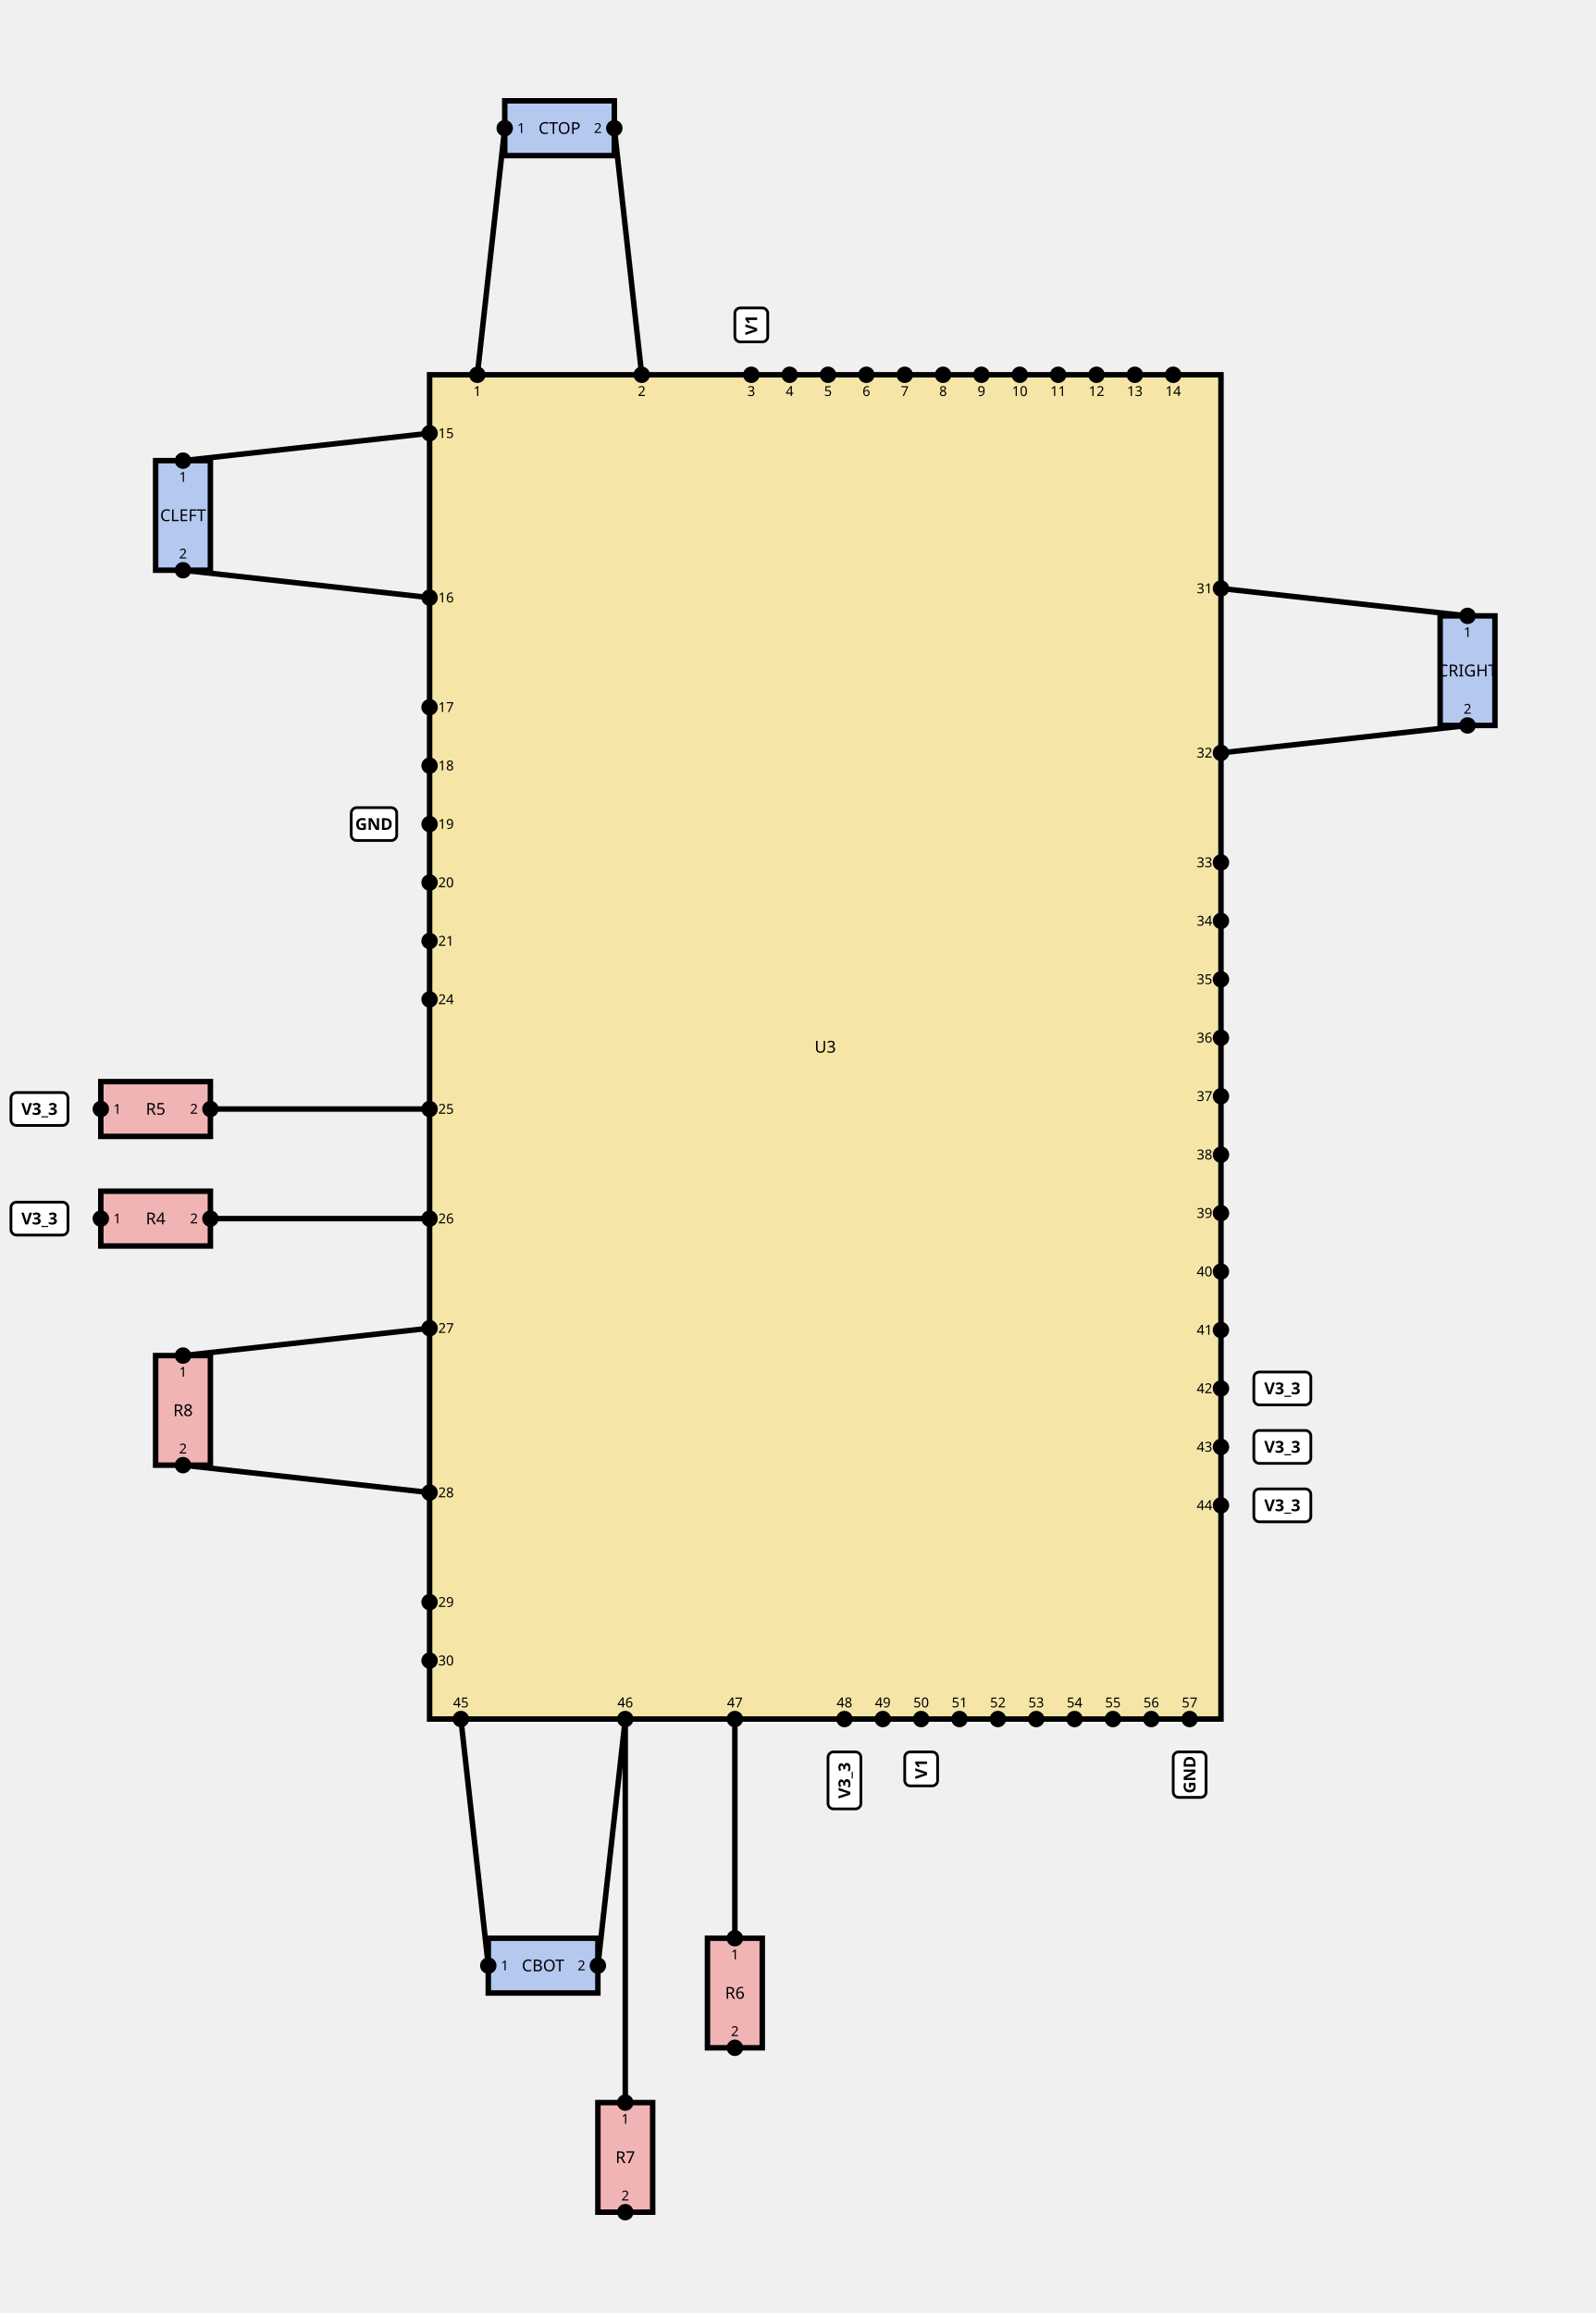
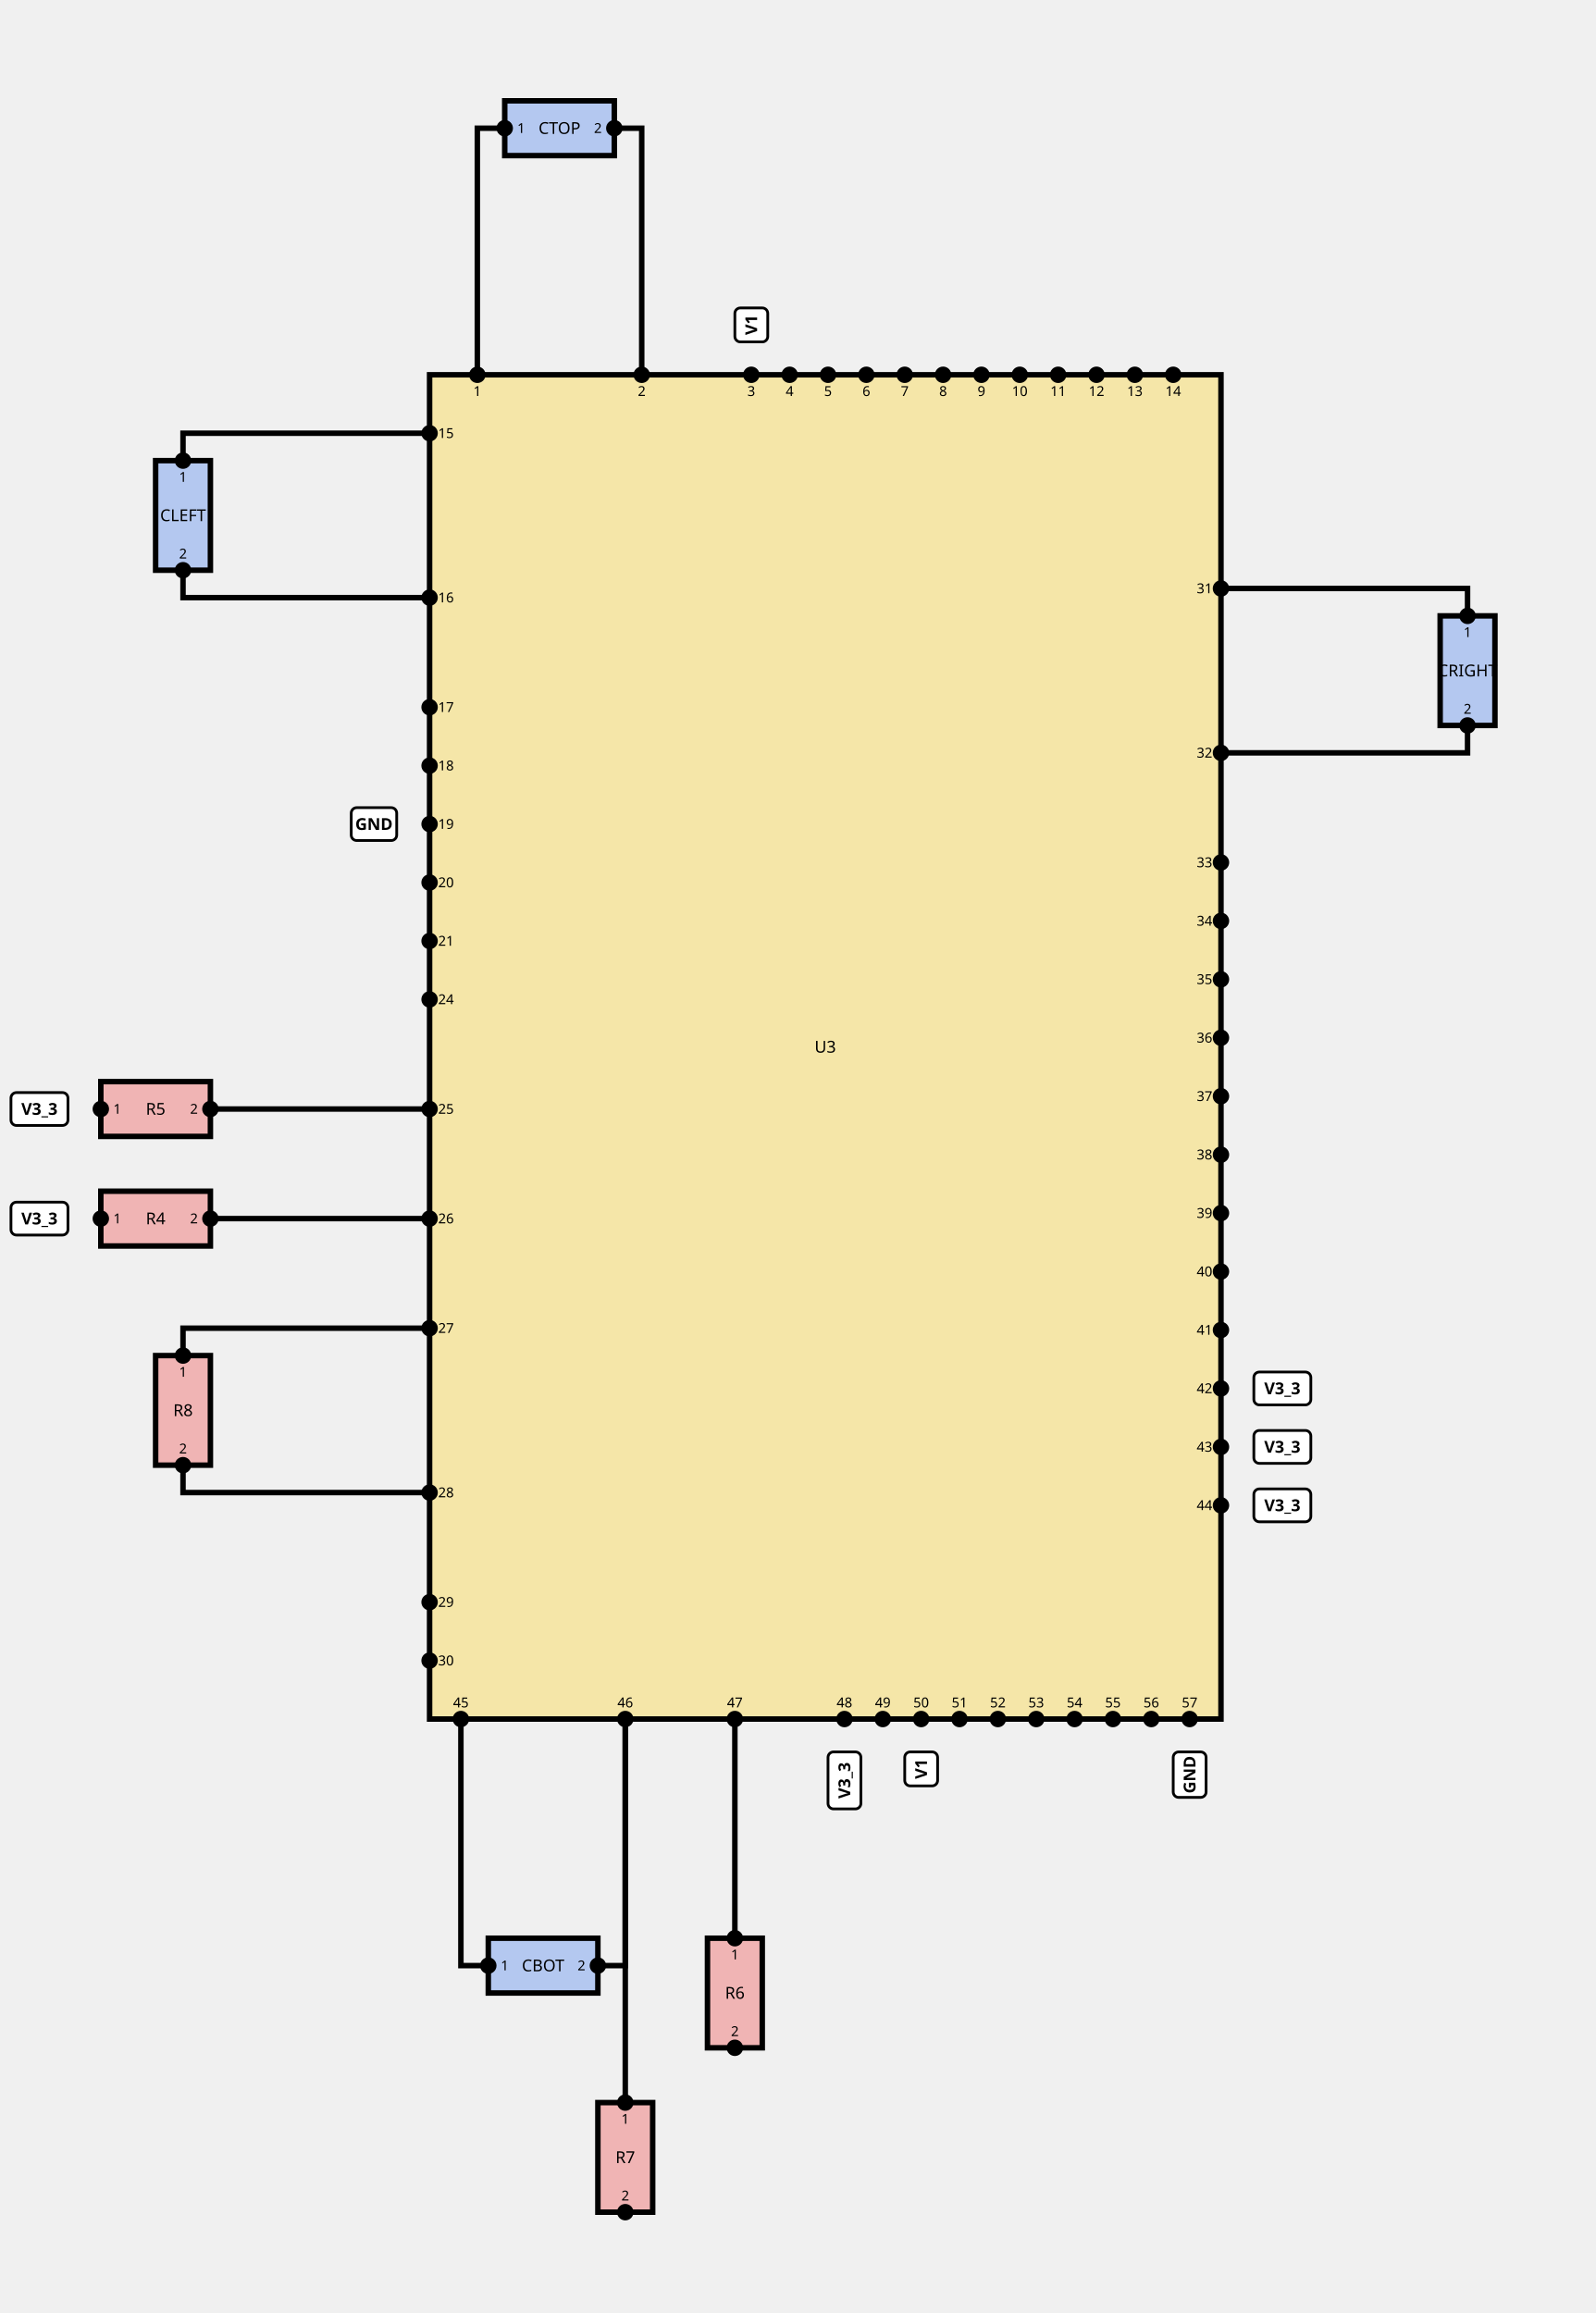
<svg xmlns="http://www.w3.org/2000/svg" width="291.229" height="422.133" viewBox="0 0 291.229 422.133">
-   <polyline points="33.4,247.4 78.4,242.4" fill="none" stroke="black" stroke-width="1" />
-   <polyline points="33.4,267.4 78.4,272.4" fill="none" stroke="black" stroke-width="1" />
-   <polyline points="92.114,23.4 87.114,68.4" fill="none" stroke="black" stroke-width="1" />
-   <polyline points="112.114,23.4 117.114,68.4" fill="none" stroke="black" stroke-width="1" />
-   <polyline points="33.4,84.067 78.4,79.067" fill="none" stroke="black" stroke-width="1" />
-   <polyline points="33.4,104.067 78.4,109.067" fill="none" stroke="black" stroke-width="1" />
-   <polyline points="267.829,112.4 222.829,107.4" fill="none" stroke="black" stroke-width="1" />
-   <polyline points="267.829,132.4 222.829,137.4" fill="none" stroke="black" stroke-width="1" />
-   <polyline points="89.114,358.733 84.114,313.733" fill="none" stroke="black" stroke-width="1" />
-   <polyline points="109.114,358.733 114.114,313.733" fill="none" stroke="black" stroke-width="1" />
+   <polyline points="33.4,247.4 33.4,242.4 78.4,242.4" fill="none" stroke="black" stroke-width="1" />
+   <polyline points="33.4,267.4 33.4,272.4 78.4,272.4" fill="none" stroke="black" stroke-width="1" />
+   <polyline points="92.114,23.4 87.114,23.4 87.114,68.4" fill="none" stroke="black" stroke-width="1" />
+   <polyline points="112.114,23.4 117.114,23.4 117.114,68.4" fill="none" stroke="black" stroke-width="1" />
+   <polyline points="33.4,84.067 33.4,79.067 78.4,79.067" fill="none" stroke="black" stroke-width="1" />
+   <polyline points="33.4,104.067 33.4,109.067 78.4,109.067" fill="none" stroke="black" stroke-width="1" />
+   <polyline points="267.829,112.4 267.829,107.4 222.829,107.4" fill="none" stroke="black" stroke-width="1" />
+   <polyline points="267.829,132.4 267.829,137.4 222.829,137.4" fill="none" stroke="black" stroke-width="1" />
+   <polyline points="89.114,358.733 84.114,358.733 84.114,313.733" fill="none" stroke="black" stroke-width="1" />
+   <polyline points="109.114,358.733 114.114,358.733 114.114,313.733" fill="none" stroke="black" stroke-width="1" />
  <polyline points="38.4,222.4 78.4,222.4" fill="none" stroke="black" stroke-width="1" />
  <polyline points="38.4,202.4 78.4,202.4" fill="none" stroke="black" stroke-width="1" />
  <polyline points="134.114,353.733 134.114,313.733" fill="none" stroke="black" stroke-width="1" />
  <polyline points="114.114,383.733 114.114,313.733" fill="none" stroke="black" stroke-width="1" />
  <rect x="78.4" y="68.4" width="144.429" height="245.333" fill="#f5e6a8" stroke="black" stroke-width="1" />
  <circle cx="87.114" cy="68.4" r="1.5" fill="black" />
  <text x="87.114" y="71.4" font-family="sans-serif" font-size="2.5" text-anchor="middle" dominant-baseline="middle">1</text>
  <circle cx="117.114" cy="68.4" r="1.5" fill="black" />
  <text x="117.114" y="71.4" font-family="sans-serif" font-size="2.5" text-anchor="middle" dominant-baseline="middle">2</text>
  <circle cx="137.114" cy="68.4" r="1.5" fill="black" />
  <text x="137.114" y="71.4" font-family="sans-serif" font-size="2.5" text-anchor="middle" dominant-baseline="middle">3</text>
  <circle cx="144.114" cy="68.4" r="1.5" fill="black" />
  <text x="144.114" y="71.4" font-family="sans-serif" font-size="2.5" text-anchor="middle" dominant-baseline="middle">4</text>
  <circle cx="151.114" cy="68.4" r="1.5" fill="black" />
  <text x="151.114" y="71.4" font-family="sans-serif" font-size="2.5" text-anchor="middle" dominant-baseline="middle">5</text>
  <circle cx="158.114" cy="68.4" r="1.5" fill="black" />
  <text x="158.114" y="71.4" font-family="sans-serif" font-size="2.5" text-anchor="middle" dominant-baseline="middle">6</text>
  <circle cx="165.114" cy="68.4" r="1.5" fill="black" />
  <text x="165.114" y="71.4" font-family="sans-serif" font-size="2.5" text-anchor="middle" dominant-baseline="middle">7</text>
  <circle cx="172.114" cy="68.4" r="1.5" fill="black" />
  <text x="172.114" y="71.4" font-family="sans-serif" font-size="2.5" text-anchor="middle" dominant-baseline="middle">8</text>
  <circle cx="179.114" cy="68.4" r="1.5" fill="black" />
  <text x="179.114" y="71.4" font-family="sans-serif" font-size="2.5" text-anchor="middle" dominant-baseline="middle">9</text>
  <circle cx="186.114" cy="68.4" r="1.5" fill="black" />
  <text x="186.114" y="71.4" font-family="sans-serif" font-size="2.5" text-anchor="middle" dominant-baseline="middle">10</text>
  <circle cx="193.114" cy="68.4" r="1.5" fill="black" />
  <text x="193.114" y="71.4" font-family="sans-serif" font-size="2.5" text-anchor="middle" dominant-baseline="middle">11</text>
  <circle cx="200.114" cy="68.4" r="1.5" fill="black" />
  <text x="200.114" y="71.4" font-family="sans-serif" font-size="2.5" text-anchor="middle" dominant-baseline="middle">12</text>
  <circle cx="207.114" cy="68.4" r="1.5" fill="black" />
  <text x="207.114" y="71.4" font-family="sans-serif" font-size="2.5" text-anchor="middle" dominant-baseline="middle">13</text>
  <circle cx="214.114" cy="68.4" r="1.5" fill="black" />
  <text x="214.114" y="71.4" font-family="sans-serif" font-size="2.5" text-anchor="middle" dominant-baseline="middle">14</text>
  <circle cx="78.4" cy="79.067" r="1.5" fill="black" />
  <text x="81.4" y="79.067" font-family="sans-serif" font-size="2.5" text-anchor="middle" dominant-baseline="middle">15</text>
  <circle cx="78.4" cy="109.067" r="1.5" fill="black" />
  <text x="81.4" y="109.067" font-family="sans-serif" font-size="2.5" text-anchor="middle" dominant-baseline="middle">16</text>
  <circle cx="78.4" cy="129.067" r="1.5" fill="black" />
  <text x="81.4" y="129.067" font-family="sans-serif" font-size="2.5" text-anchor="middle" dominant-baseline="middle">17</text>
  <circle cx="78.4" cy="139.733" r="1.5" fill="black" />
  <text x="81.4" y="139.733" font-family="sans-serif" font-size="2.5" text-anchor="middle" dominant-baseline="middle">18</text>
  <circle cx="78.4" cy="150.4" r="1.5" fill="black" />
  <text x="81.4" y="150.4" font-family="sans-serif" font-size="2.5" text-anchor="middle" dominant-baseline="middle">19</text>
  <circle cx="78.4" cy="161.067" r="1.5" fill="black" />
  <text x="81.4" y="161.067" font-family="sans-serif" font-size="2.5" text-anchor="middle" dominant-baseline="middle">20</text>
  <circle cx="78.4" cy="171.733" r="1.5" fill="black" />
  <text x="81.4" y="171.733" font-family="sans-serif" font-size="2.5" text-anchor="middle" dominant-baseline="middle">21</text>
  <circle cx="78.4" cy="182.4" r="1.5" fill="black" />
  <text x="81.4" y="182.4" font-family="sans-serif" font-size="2.5" text-anchor="middle" dominant-baseline="middle">24</text>
  <circle cx="78.4" cy="202.4" r="1.5" fill="black" />
  <text x="81.4" y="202.4" font-family="sans-serif" font-size="2.5" text-anchor="middle" dominant-baseline="middle">25</text>
  <circle cx="78.4" cy="222.4" r="1.5" fill="black" />
  <text x="81.4" y="222.4" font-family="sans-serif" font-size="2.5" text-anchor="middle" dominant-baseline="middle">26</text>
  <circle cx="78.4" cy="242.4" r="1.5" fill="black" />
  <text x="81.4" y="242.4" font-family="sans-serif" font-size="2.5" text-anchor="middle" dominant-baseline="middle">27</text>
  <circle cx="78.4" cy="272.4" r="1.5" fill="black" />
  <text x="81.4" y="272.4" font-family="sans-serif" font-size="2.5" text-anchor="middle" dominant-baseline="middle">28</text>
  <circle cx="78.4" cy="292.4" r="1.5" fill="black" />
  <text x="81.4" y="292.4" font-family="sans-serif" font-size="2.5" text-anchor="middle" dominant-baseline="middle">29</text>
  <circle cx="78.4" cy="303.067" r="1.5" fill="black" />
  <text x="81.4" y="303.067" font-family="sans-serif" font-size="2.5" text-anchor="middle" dominant-baseline="middle">30</text>
  <circle cx="222.829" cy="107.4" r="1.5" fill="black" />
  <text x="219.829" y="107.4" font-family="sans-serif" font-size="2.5" text-anchor="middle" dominant-baseline="middle">31</text>
  <circle cx="222.829" cy="137.4" r="1.5" fill="black" />
  <text x="219.829" y="137.4" font-family="sans-serif" font-size="2.5" text-anchor="middle" dominant-baseline="middle">32</text>
  <circle cx="222.829" cy="157.4" r="1.5" fill="black" />
  <text x="219.829" y="157.4" font-family="sans-serif" font-size="2.5" text-anchor="middle" dominant-baseline="middle">33</text>
  <circle cx="222.829" cy="168.067" r="1.5" fill="black" />
  <text x="219.829" y="168.067" font-family="sans-serif" font-size="2.5" text-anchor="middle" dominant-baseline="middle">34</text>
  <circle cx="222.829" cy="178.733" r="1.5" fill="black" />
  <text x="219.829" y="178.733" font-family="sans-serif" font-size="2.5" text-anchor="middle" dominant-baseline="middle">35</text>
  <circle cx="222.829" cy="189.4" r="1.5" fill="black" />
  <text x="219.829" y="189.4" font-family="sans-serif" font-size="2.5" text-anchor="middle" dominant-baseline="middle">36</text>
  <circle cx="222.829" cy="200.067" r="1.5" fill="black" />
  <text x="219.829" y="200.067" font-family="sans-serif" font-size="2.5" text-anchor="middle" dominant-baseline="middle">37</text>
  <circle cx="222.829" cy="210.733" r="1.5" fill="black" />
  <text x="219.829" y="210.733" font-family="sans-serif" font-size="2.5" text-anchor="middle" dominant-baseline="middle">38</text>
  <circle cx="222.829" cy="221.4" r="1.5" fill="black" />
  <text x="219.829" y="221.4" font-family="sans-serif" font-size="2.5" text-anchor="middle" dominant-baseline="middle">39</text>
  <circle cx="222.829" cy="232.067" r="1.5" fill="black" />
  <text x="219.829" y="232.067" font-family="sans-serif" font-size="2.5" text-anchor="middle" dominant-baseline="middle">40</text>
  <circle cx="222.829" cy="242.733" r="1.5" fill="black" />
  <text x="219.829" y="242.733" font-family="sans-serif" font-size="2.5" text-anchor="middle" dominant-baseline="middle">41</text>
  <circle cx="222.829" cy="253.4" r="1.5" fill="black" />
  <text x="219.829" y="253.4" font-family="sans-serif" font-size="2.5" text-anchor="middle" dominant-baseline="middle">42</text>
  <circle cx="222.829" cy="264.067" r="1.5" fill="black" />
  <text x="219.829" y="264.067" font-family="sans-serif" font-size="2.5" text-anchor="middle" dominant-baseline="middle">43</text>
  <circle cx="222.829" cy="274.733" r="1.5" fill="black" />
  <text x="219.829" y="274.733" font-family="sans-serif" font-size="2.5" text-anchor="middle" dominant-baseline="middle">44</text>
  <circle cx="84.114" cy="313.733" r="1.5" fill="black" />
  <text x="84.114" y="310.733" font-family="sans-serif" font-size="2.5" text-anchor="middle" dominant-baseline="middle">45</text>
  <circle cx="114.114" cy="313.733" r="1.5" fill="black" />
  <text x="114.114" y="310.733" font-family="sans-serif" font-size="2.5" text-anchor="middle" dominant-baseline="middle">46</text>
  <circle cx="134.114" cy="313.733" r="1.5" fill="black" />
  <text x="134.114" y="310.733" font-family="sans-serif" font-size="2.5" text-anchor="middle" dominant-baseline="middle">47</text>
  <circle cx="154.114" cy="313.733" r="1.5" fill="black" />
  <text x="154.114" y="310.733" font-family="sans-serif" font-size="2.5" text-anchor="middle" dominant-baseline="middle">48</text>
  <circle cx="161.114" cy="313.733" r="1.5" fill="black" />
  <text x="161.114" y="310.733" font-family="sans-serif" font-size="2.5" text-anchor="middle" dominant-baseline="middle">49</text>
  <circle cx="168.114" cy="313.733" r="1.5" fill="black" />
  <text x="168.114" y="310.733" font-family="sans-serif" font-size="2.5" text-anchor="middle" dominant-baseline="middle">50</text>
  <circle cx="175.114" cy="313.733" r="1.5" fill="black" />
  <text x="175.114" y="310.733" font-family="sans-serif" font-size="2.5" text-anchor="middle" dominant-baseline="middle">51</text>
  <circle cx="182.114" cy="313.733" r="1.5" fill="black" />
  <text x="182.114" y="310.733" font-family="sans-serif" font-size="2.5" text-anchor="middle" dominant-baseline="middle">52</text>
  <circle cx="189.114" cy="313.733" r="1.5" fill="black" />
  <text x="189.114" y="310.733" font-family="sans-serif" font-size="2.5" text-anchor="middle" dominant-baseline="middle">53</text>
  <circle cx="196.114" cy="313.733" r="1.5" fill="black" />
  <text x="196.114" y="310.733" font-family="sans-serif" font-size="2.5" text-anchor="middle" dominant-baseline="middle">54</text>
  <circle cx="203.114" cy="313.733" r="1.5" fill="black" />
  <text x="203.114" y="310.733" font-family="sans-serif" font-size="2.5" text-anchor="middle" dominant-baseline="middle">55</text>
  <circle cx="210.114" cy="313.733" r="1.5" fill="black" />
  <text x="210.114" y="310.733" font-family="sans-serif" font-size="2.5" text-anchor="middle" dominant-baseline="middle">56</text>
  <circle cx="217.114" cy="313.733" r="1.5" fill="black" />
  <text x="217.114" y="310.733" font-family="sans-serif" font-size="2.5" text-anchor="middle" dominant-baseline="middle">57</text>
  <text x="150.614" y="191.067" font-family="sans-serif" font-size="3" text-anchor="middle" dominant-baseline="middle">U3</text>
  <rect x="28.4" y="247.4" width="10" height="20" fill="#f0b4b4" stroke="black" stroke-width="1" />
  <circle cx="33.4" cy="247.4" r="1.5" fill="black" />
  <text x="33.4" y="250.4" font-family="sans-serif" font-size="2.5" text-anchor="middle" dominant-baseline="middle">1</text>
  <circle cx="33.4" cy="267.4" r="1.5" fill="black" />
  <text x="33.4" y="264.4" font-family="sans-serif" font-size="2.5" text-anchor="middle" dominant-baseline="middle">2</text>
  <text x="33.4" y="257.4" font-family="sans-serif" font-size="3" text-anchor="middle" dominant-baseline="middle">R8</text>
  <rect x="92.114" y="18.4" width="20" height="10" fill="#b4c8f0" stroke="black" stroke-width="1" />
  <circle cx="92.114" cy="23.4" r="1.5" fill="black" />
  <text x="95.114" y="23.4" font-family="sans-serif" font-size="2.5" text-anchor="middle" dominant-baseline="middle">1</text>
  <circle cx="112.114" cy="23.4" r="1.5" fill="black" />
  <text x="109.114" y="23.4" font-family="sans-serif" font-size="2.5" text-anchor="middle" dominant-baseline="middle">2</text>
  <text x="102.114" y="23.4" font-family="sans-serif" font-size="3" text-anchor="middle" dominant-baseline="middle">CTOP</text>
  <rect x="28.4" y="84.067" width="10" height="20" fill="#b4c8f0" stroke="black" stroke-width="1" />
  <circle cx="33.4" cy="84.067" r="1.5" fill="black" />
  <text x="33.4" y="87.067" font-family="sans-serif" font-size="2.5" text-anchor="middle" dominant-baseline="middle">1</text>
  <circle cx="33.4" cy="104.067" r="1.5" fill="black" />
  <text x="33.4" y="101.067" font-family="sans-serif" font-size="2.5" text-anchor="middle" dominant-baseline="middle">2</text>
  <text x="33.4" y="94.067" font-family="sans-serif" font-size="3" text-anchor="middle" dominant-baseline="middle">CLEFT</text>
  <rect x="262.829" y="112.4" width="10" height="20" fill="#b4c8f0" stroke="black" stroke-width="1" />
  <circle cx="267.829" cy="112.4" r="1.5" fill="black" />
  <text x="267.829" y="115.4" font-family="sans-serif" font-size="2.5" text-anchor="middle" dominant-baseline="middle">1</text>
  <circle cx="267.829" cy="132.4" r="1.5" fill="black" />
  <text x="267.829" y="129.4" font-family="sans-serif" font-size="2.5" text-anchor="middle" dominant-baseline="middle">2</text>
  <text x="267.829" y="122.4" font-family="sans-serif" font-size="3" text-anchor="middle" dominant-baseline="middle">CRIGHT</text>
  <rect x="89.114" y="353.733" width="20" height="10" fill="#b4c8f0" stroke="black" stroke-width="1" />
  <circle cx="89.114" cy="358.733" r="1.5" fill="black" />
  <text x="92.114" y="358.733" font-family="sans-serif" font-size="2.5" text-anchor="middle" dominant-baseline="middle">1</text>
  <circle cx="109.114" cy="358.733" r="1.5" fill="black" />
  <text x="106.114" y="358.733" font-family="sans-serif" font-size="2.5" text-anchor="middle" dominant-baseline="middle">2</text>
  <text x="99.114" y="358.733" font-family="sans-serif" font-size="3" text-anchor="middle" dominant-baseline="middle">CBOT</text>
  <rect x="18.4" y="217.4" width="20" height="10" fill="#f0b4b4" stroke="black" stroke-width="1" />
  <circle cx="38.4" cy="222.4" r="1.5" fill="black" />
  <text x="35.4" y="222.4" font-family="sans-serif" font-size="2.5" text-anchor="middle" dominant-baseline="middle">2</text>
  <circle cx="18.4" cy="222.4" r="1.5" fill="black" />
  <text x="21.4" y="222.4" font-family="sans-serif" font-size="2.5" text-anchor="middle" dominant-baseline="middle">1</text>
  <text x="28.4" y="222.4" font-family="sans-serif" font-size="3" text-anchor="middle" dominant-baseline="middle">R4</text>
  <rect x="18.4" y="197.4" width="20" height="10" fill="#f0b4b4" stroke="black" stroke-width="1" />
  <circle cx="38.4" cy="202.4" r="1.5" fill="black" />
  <text x="35.4" y="202.4" font-family="sans-serif" font-size="2.5" text-anchor="middle" dominant-baseline="middle">2</text>
  <circle cx="18.4" cy="202.4" r="1.5" fill="black" />
  <text x="21.4" y="202.4" font-family="sans-serif" font-size="2.5" text-anchor="middle" dominant-baseline="middle">1</text>
  <text x="28.4" y="202.4" font-family="sans-serif" font-size="3" text-anchor="middle" dominant-baseline="middle">R5</text>
  <rect x="129.114" y="353.733" width="10" height="20" fill="#f0b4b4" stroke="black" stroke-width="1" />
  <circle cx="134.114" cy="353.733" r="1.5" fill="black" />
  <text x="134.114" y="356.733" font-family="sans-serif" font-size="2.5" text-anchor="middle" dominant-baseline="middle">1</text>
  <circle cx="134.114" cy="373.733" r="1.5" fill="black" />
  <text x="134.114" y="370.733" font-family="sans-serif" font-size="2.5" text-anchor="middle" dominant-baseline="middle">2</text>
  <text x="134.114" y="363.733" font-family="sans-serif" font-size="3" text-anchor="middle" dominant-baseline="middle">R6</text>
  <rect x="109.114" y="383.733" width="10" height="20" fill="#f0b4b4" stroke="black" stroke-width="1" />
  <circle cx="114.114" cy="383.733" r="1.5" fill="black" />
  <text x="114.114" y="386.733" font-family="sans-serif" font-size="2.5" text-anchor="middle" dominant-baseline="middle">1</text>
  <circle cx="114.114" cy="403.733" r="1.5" fill="black" />
  <text x="114.114" y="400.733" font-family="sans-serif" font-size="2.5" text-anchor="middle" dominant-baseline="middle">2</text>
  <text x="114.114" y="393.733" font-family="sans-serif" font-size="3" text-anchor="middle" dominant-baseline="middle">R7</text>
  <rect x="134.114" y="56.2" width="6" height="6.2" rx="1" fill="white" stroke="black" stroke-width="0.5" />
  <text x="137.114" y="59.3" font-family="sans-serif" font-size="3" font-weight="bold" text-anchor="middle" dominant-baseline="middle" transform="rotate(-90 137.114 59.3)">V1</text>
  <rect x="64.1" y="147.4" width="8.3" height="6" rx="1" fill="white" stroke="black" stroke-width="0.5" />
  <text x="68.25" y="150.4" font-family="sans-serif" font-size="3" font-weight="bold" text-anchor="middle" dominant-baseline="middle">GND</text>
  <rect x="228.829" y="250.4" width="10.4" height="6" rx="1" fill="white" stroke="black" stroke-width="0.5" />
  <text x="234.029" y="253.4" font-family="sans-serif" font-size="3" font-weight="bold" text-anchor="middle" dominant-baseline="middle">V3_3</text>
  <rect x="228.829" y="261.067" width="10.4" height="6" rx="1" fill="white" stroke="black" stroke-width="0.5" />
  <text x="234.029" y="264.067" font-family="sans-serif" font-size="3" font-weight="bold" text-anchor="middle" dominant-baseline="middle">V3_3</text>
  <rect x="228.829" y="271.733" width="10.4" height="6" rx="1" fill="white" stroke="black" stroke-width="0.5" />
  <text x="234.029" y="274.733" font-family="sans-serif" font-size="3" font-weight="bold" text-anchor="middle" dominant-baseline="middle">V3_3</text>
  <rect x="151.114" y="319.733" width="6" height="10.4" rx="1" fill="white" stroke="black" stroke-width="0.5" />
  <text x="154.114" y="324.933" font-family="sans-serif" font-size="3" font-weight="bold" text-anchor="middle" dominant-baseline="middle" transform="rotate(-90 154.114 324.933)">V3_3</text>
  <rect x="165.114" y="319.733" width="6" height="6.2" rx="1" fill="white" stroke="black" stroke-width="0.5" />
  <text x="168.114" y="322.833" font-family="sans-serif" font-size="3" font-weight="bold" text-anchor="middle" dominant-baseline="middle" transform="rotate(-90 168.114 322.833)">V1</text>
  <rect x="214.114" y="319.733" width="6" height="8.3" rx="1" fill="white" stroke="black" stroke-width="0.5" />
  <text x="217.114" y="323.883" font-family="sans-serif" font-size="3" font-weight="bold" text-anchor="middle" dominant-baseline="middle" transform="rotate(-90 217.114 323.883)">GND</text>
  <rect x="2" y="219.4" width="10.4" height="6" rx="1" fill="white" stroke="black" stroke-width="0.5" />
  <text x="7.2" y="222.4" font-family="sans-serif" font-size="3" font-weight="bold" text-anchor="middle" dominant-baseline="middle">V3_3</text>
  <rect x="2" y="199.4" width="10.4" height="6" rx="1" fill="white" stroke="black" stroke-width="0.5" />
  <text x="7.2" y="202.4" font-family="sans-serif" font-size="3" font-weight="bold" text-anchor="middle" dominant-baseline="middle">V3_3</text>
</svg>
